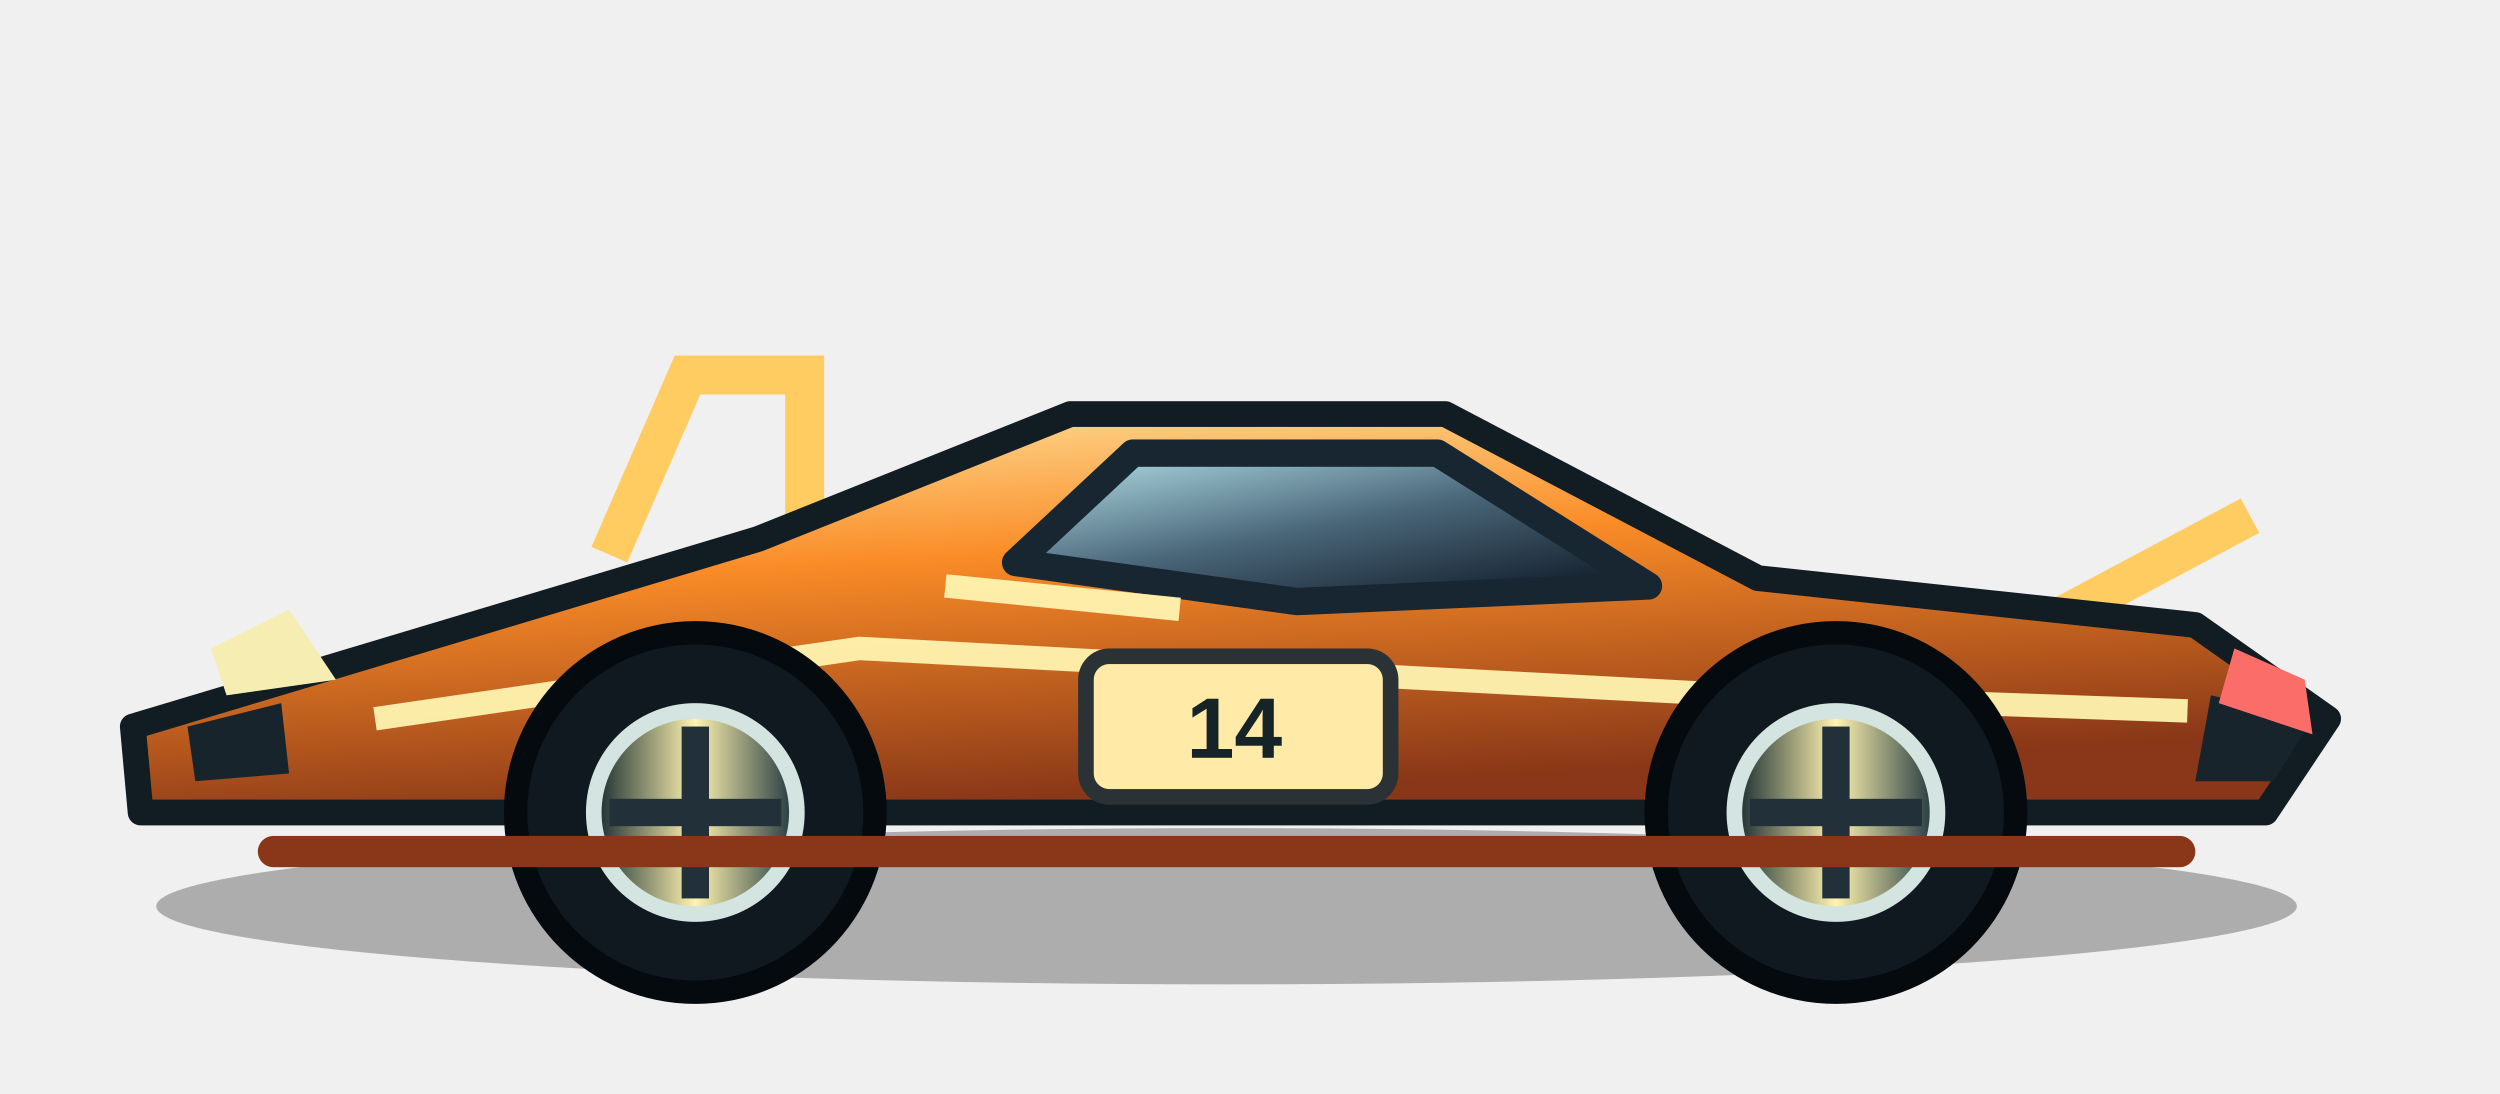
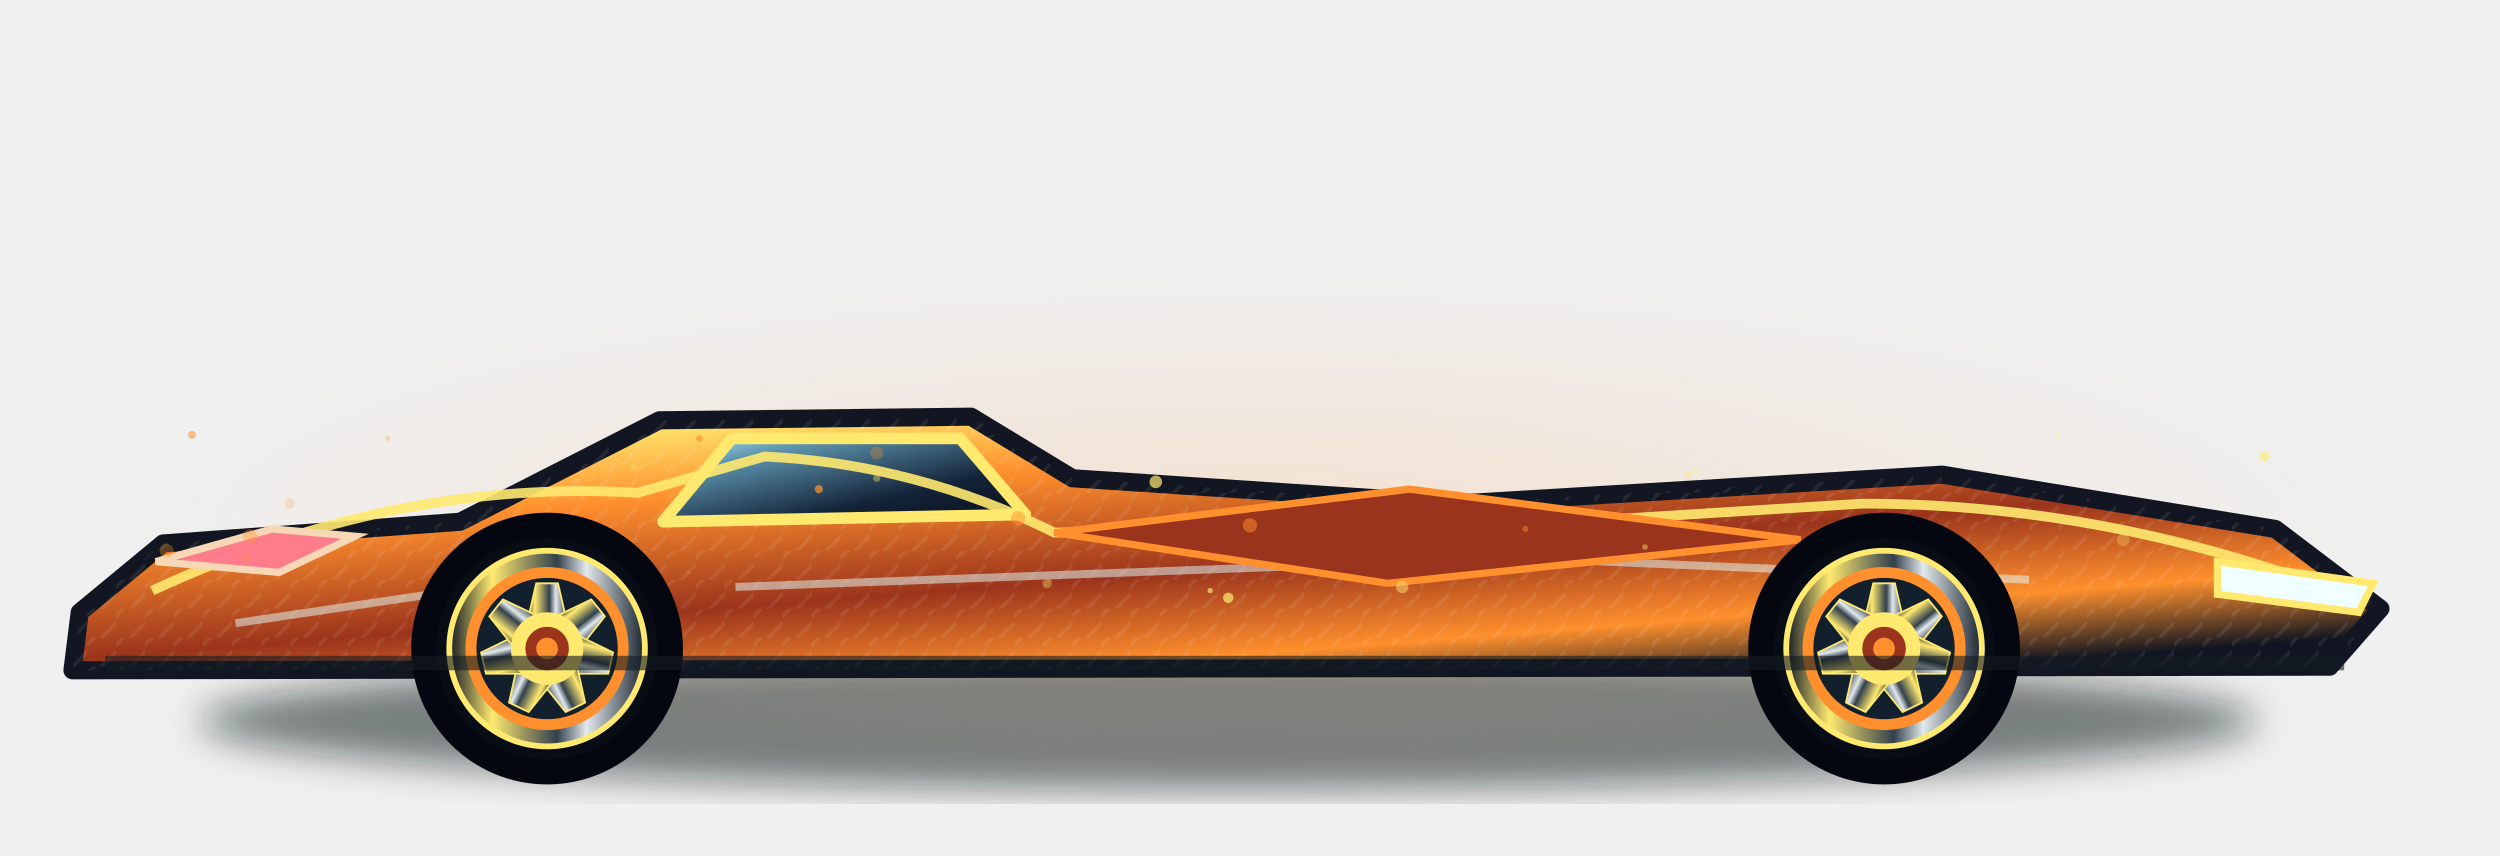
- <svg xmlns="http://www.w3.org/2000/svg" viewBox="0 0 320 140" role="img" aria-label="Нарны ир">
+ <svg xmlns="http://www.w3.org/2000/svg" viewBox="0 0 690 236" role="img" aria-label="Нарны ир">
  <defs>
-     <linearGradient id="paint" x1="0" y1="0" x2=".28" y2="1">
-       <stop stop-color="#ffeaa7" />
-       <stop offset=".43" stop-color="#fa8c27" />
-       <stop offset="1" stop-color="#893718" />
+     <linearGradient id="body" x1=".15" y1=".1" x2=".8" y2="1">
+       <stop stop-color="#ffe96f" />
+       <stop offset=".22" stop-color="#ff902d" />
+       <stop offset=".55" stop-color="#9b341c" />
+       <stop offset=".8" stop-color="#ff902d" />
+       <stop offset="1" stop-color="#101521" />
    </linearGradient>
-     <linearGradient id="glass" x1="0" y1="0" x2=".85" y2="1">
-       <stop stop-color="#b9e8ef" />
-       <stop offset=".53" stop-color="#496578" />
-       <stop offset="1" stop-color="#101a27" />
+     <linearGradient id="chrome" x1=".1" y1="0" x2=".8" y2="1">
+       <stop stop-color="#ff902d" />
+       <stop offset=".4" stop-color="#9b341c" />
+       <stop offset=".7" stop-color="#ffe96f" />
+       <stop offset="1" stop-color="#151b2b" />
    </linearGradient>
-     <linearGradient id="rims" x1="0" x2="1">
-       <stop stop-color="#14282e" />
-       <stop offset=".5" stop-color="#fff4b0" />
-       <stop offset="1" stop-color="#1d333d" />
+     <linearGradient id="glass" x1="0" y1="0" x2="1" y2="1">
+       <stop stop-color="#b3eaff" />
+       <stop offset=".23" stop-color="#5c93ac" />
+       <stop offset=".67" stop-color="#132338" />
+       <stop offset="1" stop-color="#090f18" />
    </linearGradient>
+     <linearGradient id="metal">
+       <stop stop-color="#131a27" />
+       <stop offset=".22" stop-color="#ffe96f" />
+       <stop offset=".55" stop-color="#32404d" />
+       <stop offset=".7" stop-color="#e2e9ec" />
+       <stop offset="1" stop-color="#1b2531" />
+     </linearGradient>
+     <radialGradient id="glow">
+       <stop stop-color="#ff902d" stop-opacity="0.17" />
+       <stop offset="1" stop-color="#ff902d" stop-opacity="0" />
+     </radialGradient>
+     <filter id="blur">
+       <feGaussianBlur stdDeviation="5" />
+     </filter>
+     <pattern id="carbon" patternUnits="userSpaceOnUse" width="8" height="8">
+       <path d="M-2 4L4 -2 M2 10L10 2" stroke="#fff" stroke-opacity=".08" />
+     </pattern>
  </defs>
-   <ellipse cx="157" cy="116" rx="137" ry="10" fill="#000" opacity=".28" />
-   <path d="M78 71 L88 48 L103 48 L103 69 M258 82 L288 66" fill="none" stroke="#ffcc62" stroke-width="5" />
-   <path d="M57 99 L80 99" stroke="#fff5c7" stroke-width="5" />
-   <path d="M17 93 L57 81 L97 69 L137 53 L185 53 L225 74 L281 80 L298 92 L290 104 L18 104 Z" fill="url(#paint)" stroke="#121c23" stroke-width="3.3" stroke-linejoin="round" />
-   <path d="M130 72 L145 58 L184 58 L211 75 L166 77 Z" fill="url(#glass)" stroke="#172630" stroke-width="3.5" stroke-linejoin="round" />
-   <path d="M48 92 L110 83 L223 89 L280 91 M121 75 L151 78" stroke="#fff4b0" stroke-width="3" fill="none" opacity=".94" />
-   <path d="M24 93 L36 90 L37 99 L25 100 M283 89 L296 92 L291 100 L281 100" fill="#17242c" />
-   <path d="M27 83 L37 78 L43 87 L29 89" fill="#f6edb2" />
-   <path d="M286 83 L295 87 L296 94 L284 90" fill="#fa6d69" />
-   <circle cx="89" cy="104" r="23" fill="#111920" stroke="#050a0e" stroke-width="3" />
-   <circle cx="235" cy="104" r="23" fill="#111920" stroke="#050a0e" stroke-width="3" />
-   <circle cx="89" cy="104" r="13" fill="url(#rims)" stroke="#d4e4e0" stroke-width="2" />
-   <circle cx="235" cy="104" r="13" fill="url(#rims)" stroke="#d4e4e0" stroke-width="2" />
-   <path d="M89 93 V115 M78 104 H100 M235 93 V115 M224 104 H246" stroke="#223039" stroke-width="3.5" />
-   <rect x="139" y="84" width="39" height="18" rx="3" fill="#ffeaa7" stroke="#2a3236" stroke-width="2" />
-   <text x="158" y="97" text-anchor="middle" font-family="Arial,sans-serif" font-weight="900" font-size="11" fill="#162428">14</text>
-   <path d="M35 109 H279" stroke="#893718" stroke-width="4" stroke-linecap="round" />
+   <ellipse cx="339" cy="199" rx="284" ry="19" fill="#02070a" opacity=".5" filter="url(#blur)" />
+   <ellipse cx="345" cy="147" rx="310" ry="72" fill="url(#glow)" />
+   <path d="" fill="none" stroke="#ff902d" stroke-width="5" />
+   <path d="M22 169 L45 150 L127 144 L182 116 L268 115 L296 132 L402 139 L536 131 L628 146 L657 168 L643 184 L20 185 Z" fill="url(#body)" stroke="#111622" stroke-width="5" stroke-linejoin="round" />
+   <path d="M22 169 L45 150 L127 144 L182 116 L268 115 L296 132 L402 139 L536 131 L628 146 L657 168 L643 184 L20 185 Z" fill="url(#carbon)" />
+   <path d="M183 144 L202 121 L265 121 L283 142 Z" fill="url(#glass)" stroke="#ffe96f" stroke-width="3.2" stroke-linejoin="round" />
+   <path d="M42 163 Q109 132 176 136 L211 126 Q253 128 291 147 L418 145 L514 139 Q581 139 647 164" fill="none" stroke="#ffe96f" stroke-width="2.7" opacity=".9" />
+   <path d="M65 172 L146 160 M203 162 L419 154 L560 160" fill="none" stroke="#e4ffff" stroke-width="2.2" opacity=".5" />
+   <path d="M291 147 L389 135 L497 149 L383 161 Z" fill="#9b341c" stroke="#ff902d" stroke-width="2" />
+   <path d="M43 155 L75 146 L98 148 L77 158 Z" fill="#ff7c8a" stroke="#f6d8b7" stroke-width="2" />
+   <path d="M612 155 L655 161 L651 169 L612 164 Z" fill="#f0ffff" stroke="#ffe96f" stroke-width="2" />
+   <circle cx="68" cy="154" r="1.21" fill="#ff902d" opacity="0.26" />
+   <circle cx="175" cy="129" r="1.06" fill="#ffe96f" opacity="0.33" />
+   <circle cx="69" cy="148" r="1.90" fill="#ff902d" opacity="0.38" />
+   <circle cx="586" cy="149" r="1.77" fill="#ffe96f" opacity="0.30" />
+   <circle cx="53" cy="120" r="1.12" fill="#ff902d" opacity="0.54" />
+   <circle cx="242" cy="132" r="1.00" fill="#ffe96f" opacity="0.39" />
+   <circle cx="296" cy="144" r="0.45" fill="#ff902d" opacity="0.29" />
+   <circle cx="289" cy="161" r="1.31" fill="#ffe96f" opacity="0.33" />
+   <circle cx="113" cy="149" r="0.88" fill="#ff902d" opacity="0.26" />
+   <circle cx="155" cy="164" r="1.53" fill="#ffe96f" opacity="0.65" />
+   <circle cx="107" cy="121" r="0.68" fill="#ff902d" opacity="0.31" />
+   <circle cx="625" cy="126" r="1.43" fill="#ffe96f" opacity="0.55" />
+   <circle cx="345" cy="145" r="1.99" fill="#ff902d" opacity="0.49" />
+   <circle cx="339" cy="165" r="1.43" fill="#ffe96f" opacity="0.72" />
+   <circle cx="190" cy="158" r="0.45" fill="#ff902d" opacity="0.42" />
+   <circle cx="319" cy="133" r="1.74" fill="#ffe96f" opacity="0.71" />
+   <circle cx="421" cy="146" r="0.83" fill="#ff902d" opacity="0.45" />
+   <circle cx="466" cy="131" r="0.80" fill="#ffe96f" opacity="0.49" />
+   <circle cx="242" cy="125" r="1.78" fill="#ff902d" opacity="0.29" />
+   <circle cx="334" cy="163" r="0.73" fill="#ffe96f" opacity="0.68" />
+   <circle cx="193" cy="121" r="0.88" fill="#ff902d" opacity="0.74" />
+   <circle cx="568" cy="120" r="0.62" fill="#ffe96f" opacity="0.37" />
+   <circle cx="80" cy="139" r="1.45" fill="#ff902d" opacity="0.21" />
+   <circle cx="387" cy="162" r="1.72" fill="#ffe96f" opacity="0.49" />
+   <circle cx="226" cy="135" r="1.13" fill="#ff902d" opacity="0.72" />
+   <circle cx="454" cy="151" r="0.78" fill="#ffe96f" opacity="0.43" />
+   <circle cx="46" cy="152" r="1.90" fill="#ff902d" opacity="0.32" />
+   <circle cx="468" cy="130" r="0.53" fill="#ffe96f" opacity="0.39" />
+   <circle cx="281" cy="143" r="1.97" fill="#ff902d" opacity="0.48" />
+   <g transform="translate(151,179)">
+     <circle r="34" fill="#080c14" stroke="#040710" stroke-width="7" />
+     <circle r="27" fill="url(#metal)" stroke="#ffe96f" stroke-width="1.6" />
+     <circle r="21" fill="#12202e" stroke="#ff902d" stroke-width="3" />
+     <path d="M-3 -18 L3 -18 L6 -5 L4 1 L-4 1 L-6 -5 Z" transform="rotate(0)" fill="url(#metal)" stroke="#ffe96f" stroke-width=".5" />
+     <path d="M-3 -18 L3 -18 L6 -5 L4 1 L-4 1 L-6 -5 Z" transform="rotate(51.42857)" fill="url(#metal)" stroke="#ffe96f" stroke-width=".5" />
+     <path d="M-3 -18 L3 -18 L6 -5 L4 1 L-4 1 L-6 -5 Z" transform="rotate(102.8571)" fill="url(#metal)" stroke="#ffe96f" stroke-width=".5" />
+     <path d="M-3 -18 L3 -18 L6 -5 L4 1 L-4 1 L-6 -5 Z" transform="rotate(154.2857)" fill="url(#metal)" stroke="#ffe96f" stroke-width=".5" />
+     <path d="M-3 -18 L3 -18 L6 -5 L4 1 L-4 1 L-6 -5 Z" transform="rotate(205.7143)" fill="url(#metal)" stroke="#ffe96f" stroke-width=".5" />
+     <path d="M-3 -18 L3 -18 L6 -5 L4 1 L-4 1 L-6 -5 Z" transform="rotate(257.1429)" fill="url(#metal)" stroke="#ffe96f" stroke-width=".5" />
+     <path d="M-3 -18 L3 -18 L6 -5 L4 1 L-4 1 L-6 -5 Z" transform="rotate(308.5714)" fill="url(#metal)" stroke="#ffe96f" stroke-width=".5" />
+     <circle r="8" fill="#9b341c" stroke="#ffe96f" stroke-width="4" />
+     <circle r="3" fill="#ff902d" />
+   </g>
+   <g transform="translate(520,179)">
+     <circle r="34" fill="#080c14" stroke="#040710" stroke-width="7" />
+     <circle r="27" fill="url(#metal)" stroke="#ffe96f" stroke-width="1.6" />
+     <circle r="21" fill="#12202e" stroke="#ff902d" stroke-width="3" />
+     <path d="M-3 -18 L3 -18 L6 -5 L4 1 L-4 1 L-6 -5 Z" transform="rotate(0)" fill="url(#metal)" stroke="#ffe96f" stroke-width=".5" />
+     <path d="M-3 -18 L3 -18 L6 -5 L4 1 L-4 1 L-6 -5 Z" transform="rotate(51.42857)" fill="url(#metal)" stroke="#ffe96f" stroke-width=".5" />
+     <path d="M-3 -18 L3 -18 L6 -5 L4 1 L-4 1 L-6 -5 Z" transform="rotate(102.8571)" fill="url(#metal)" stroke="#ffe96f" stroke-width=".5" />
+     <path d="M-3 -18 L3 -18 L6 -5 L4 1 L-4 1 L-6 -5 Z" transform="rotate(154.2857)" fill="url(#metal)" stroke="#ffe96f" stroke-width=".5" />
+     <path d="M-3 -18 L3 -18 L6 -5 L4 1 L-4 1 L-6 -5 Z" transform="rotate(205.7143)" fill="url(#metal)" stroke="#ffe96f" stroke-width=".5" />
+     <path d="M-3 -18 L3 -18 L6 -5 L4 1 L-4 1 L-6 -5 Z" transform="rotate(257.1429)" fill="url(#metal)" stroke="#ffe96f" stroke-width=".5" />
+     <path d="M-3 -18 L3 -18 L6 -5 L4 1 L-4 1 L-6 -5 Z" transform="rotate(308.5714)" fill="url(#metal)" stroke="#ffe96f" stroke-width=".5" />
+     <circle r="8" fill="#9b341c" stroke="#ffe96f" stroke-width="4" />
+     <circle r="3" fill="#ff902d" />
+   </g>
+   <path d="M29 183H647" stroke="#121a22" stroke-width="4" opacity=".6" />
</svg>
